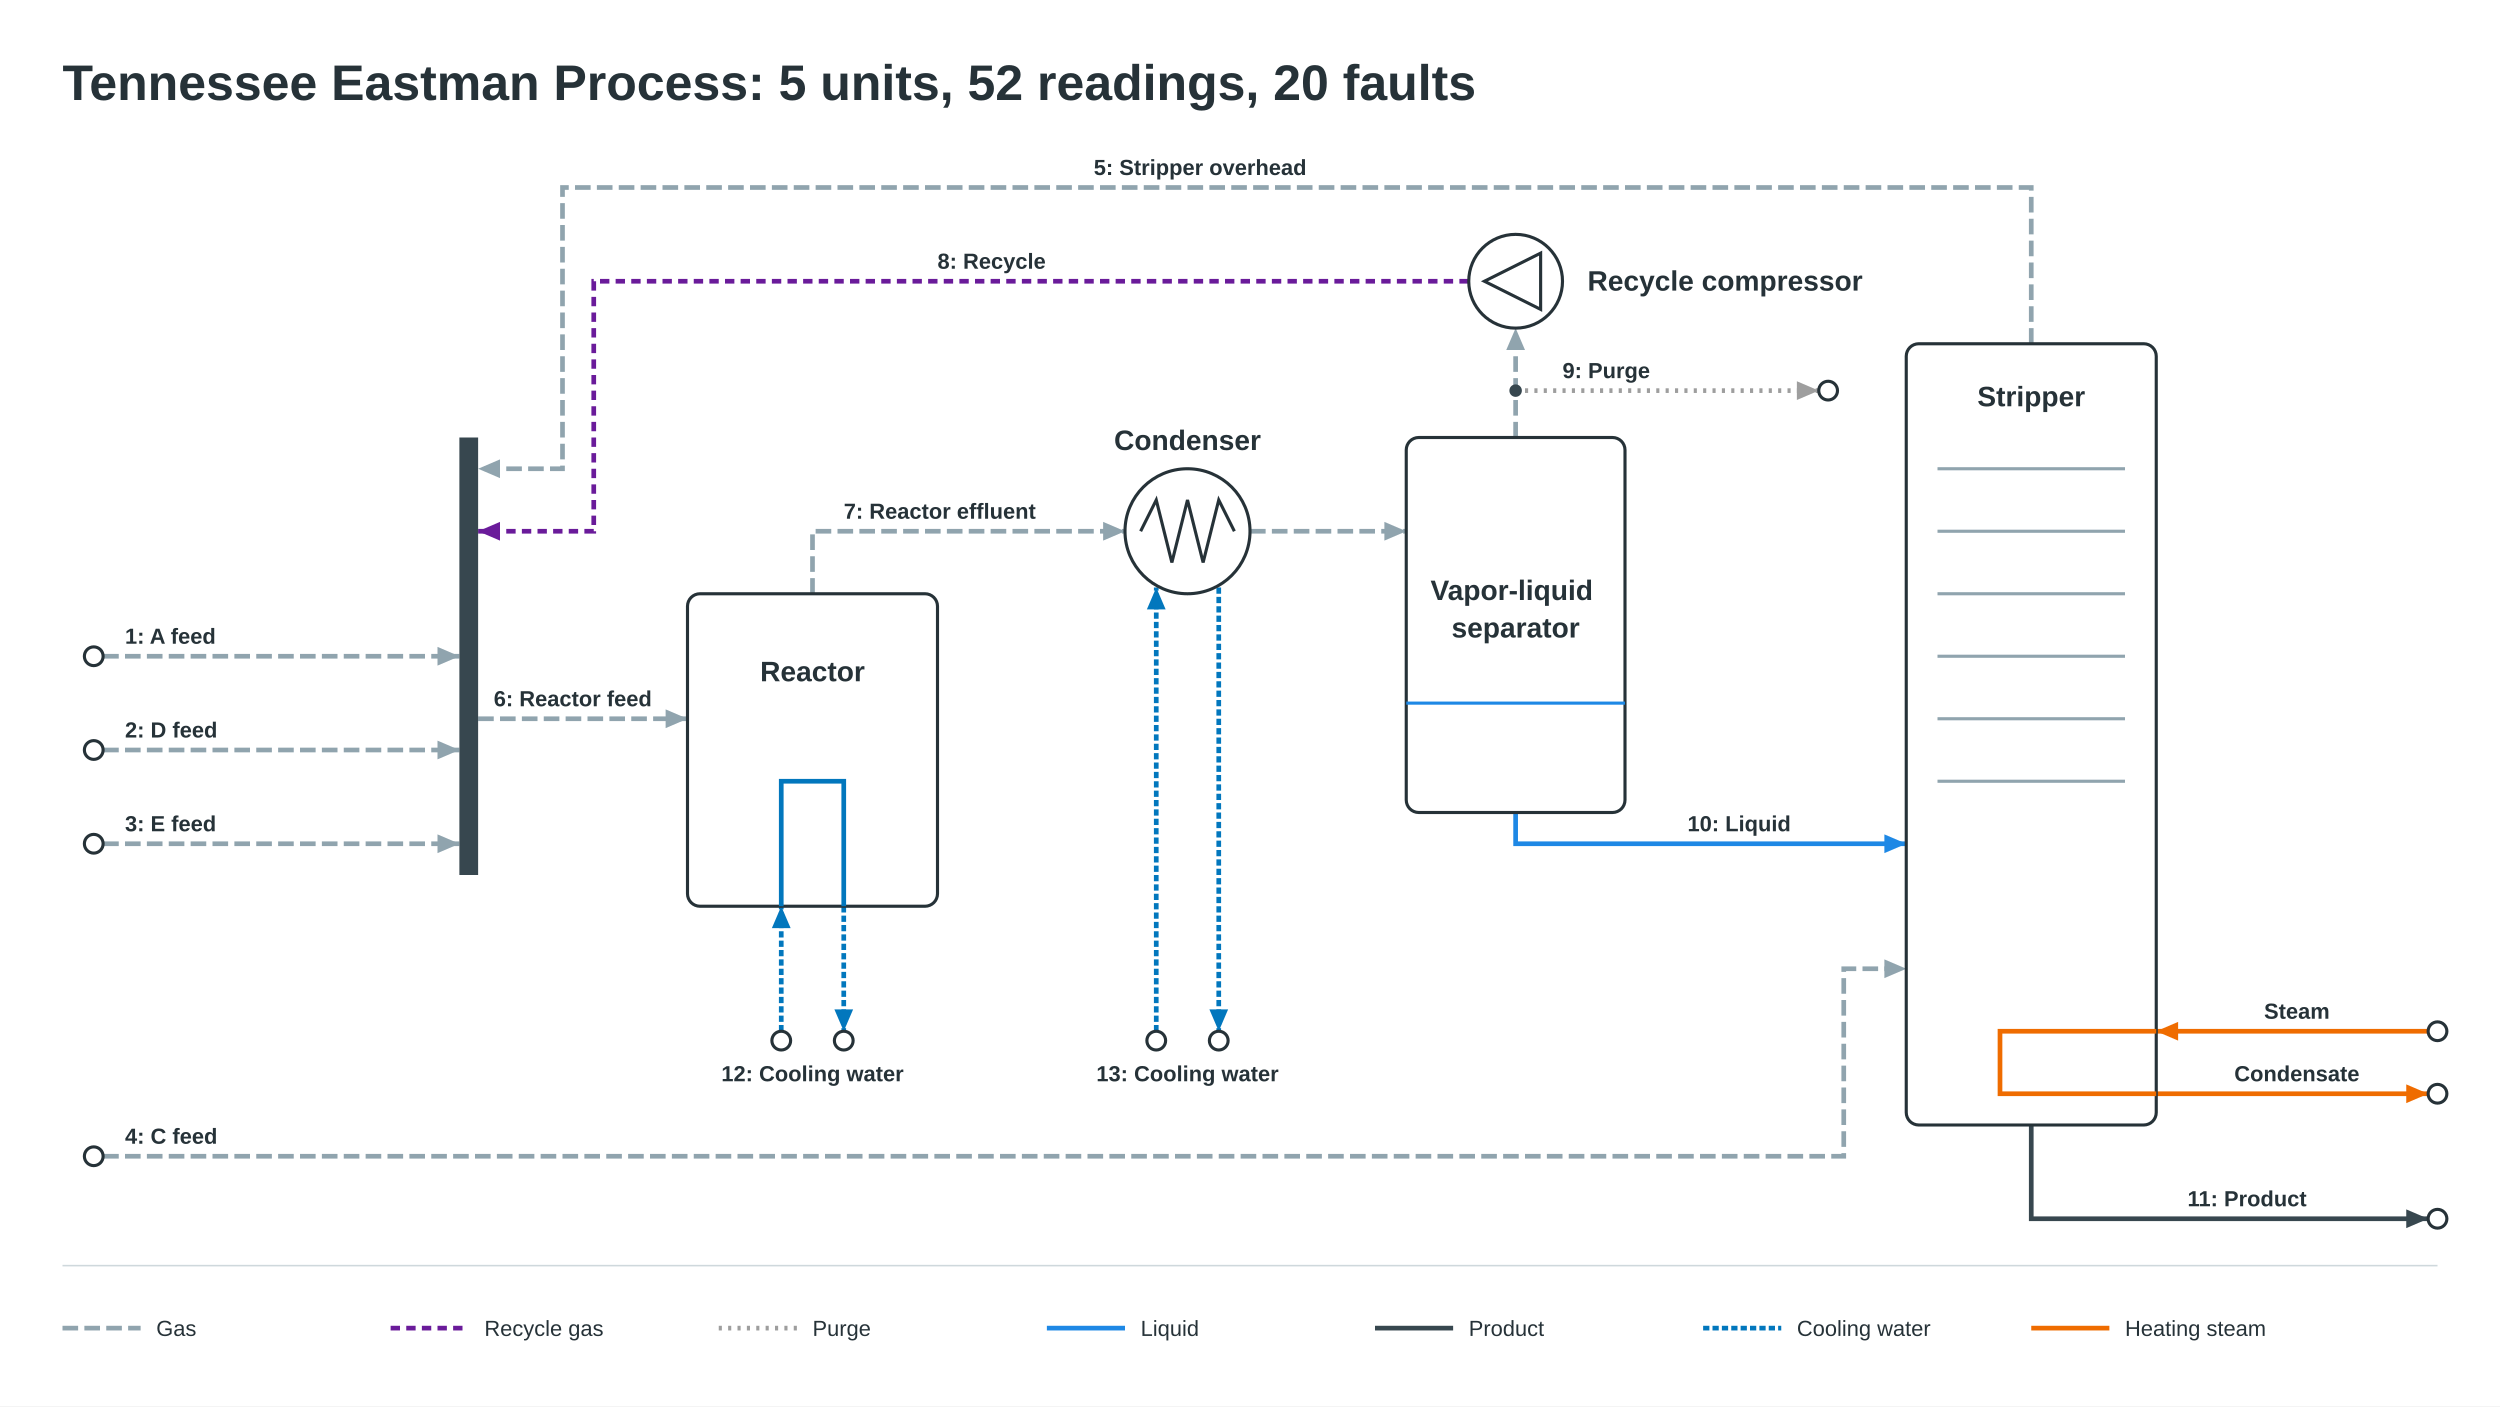
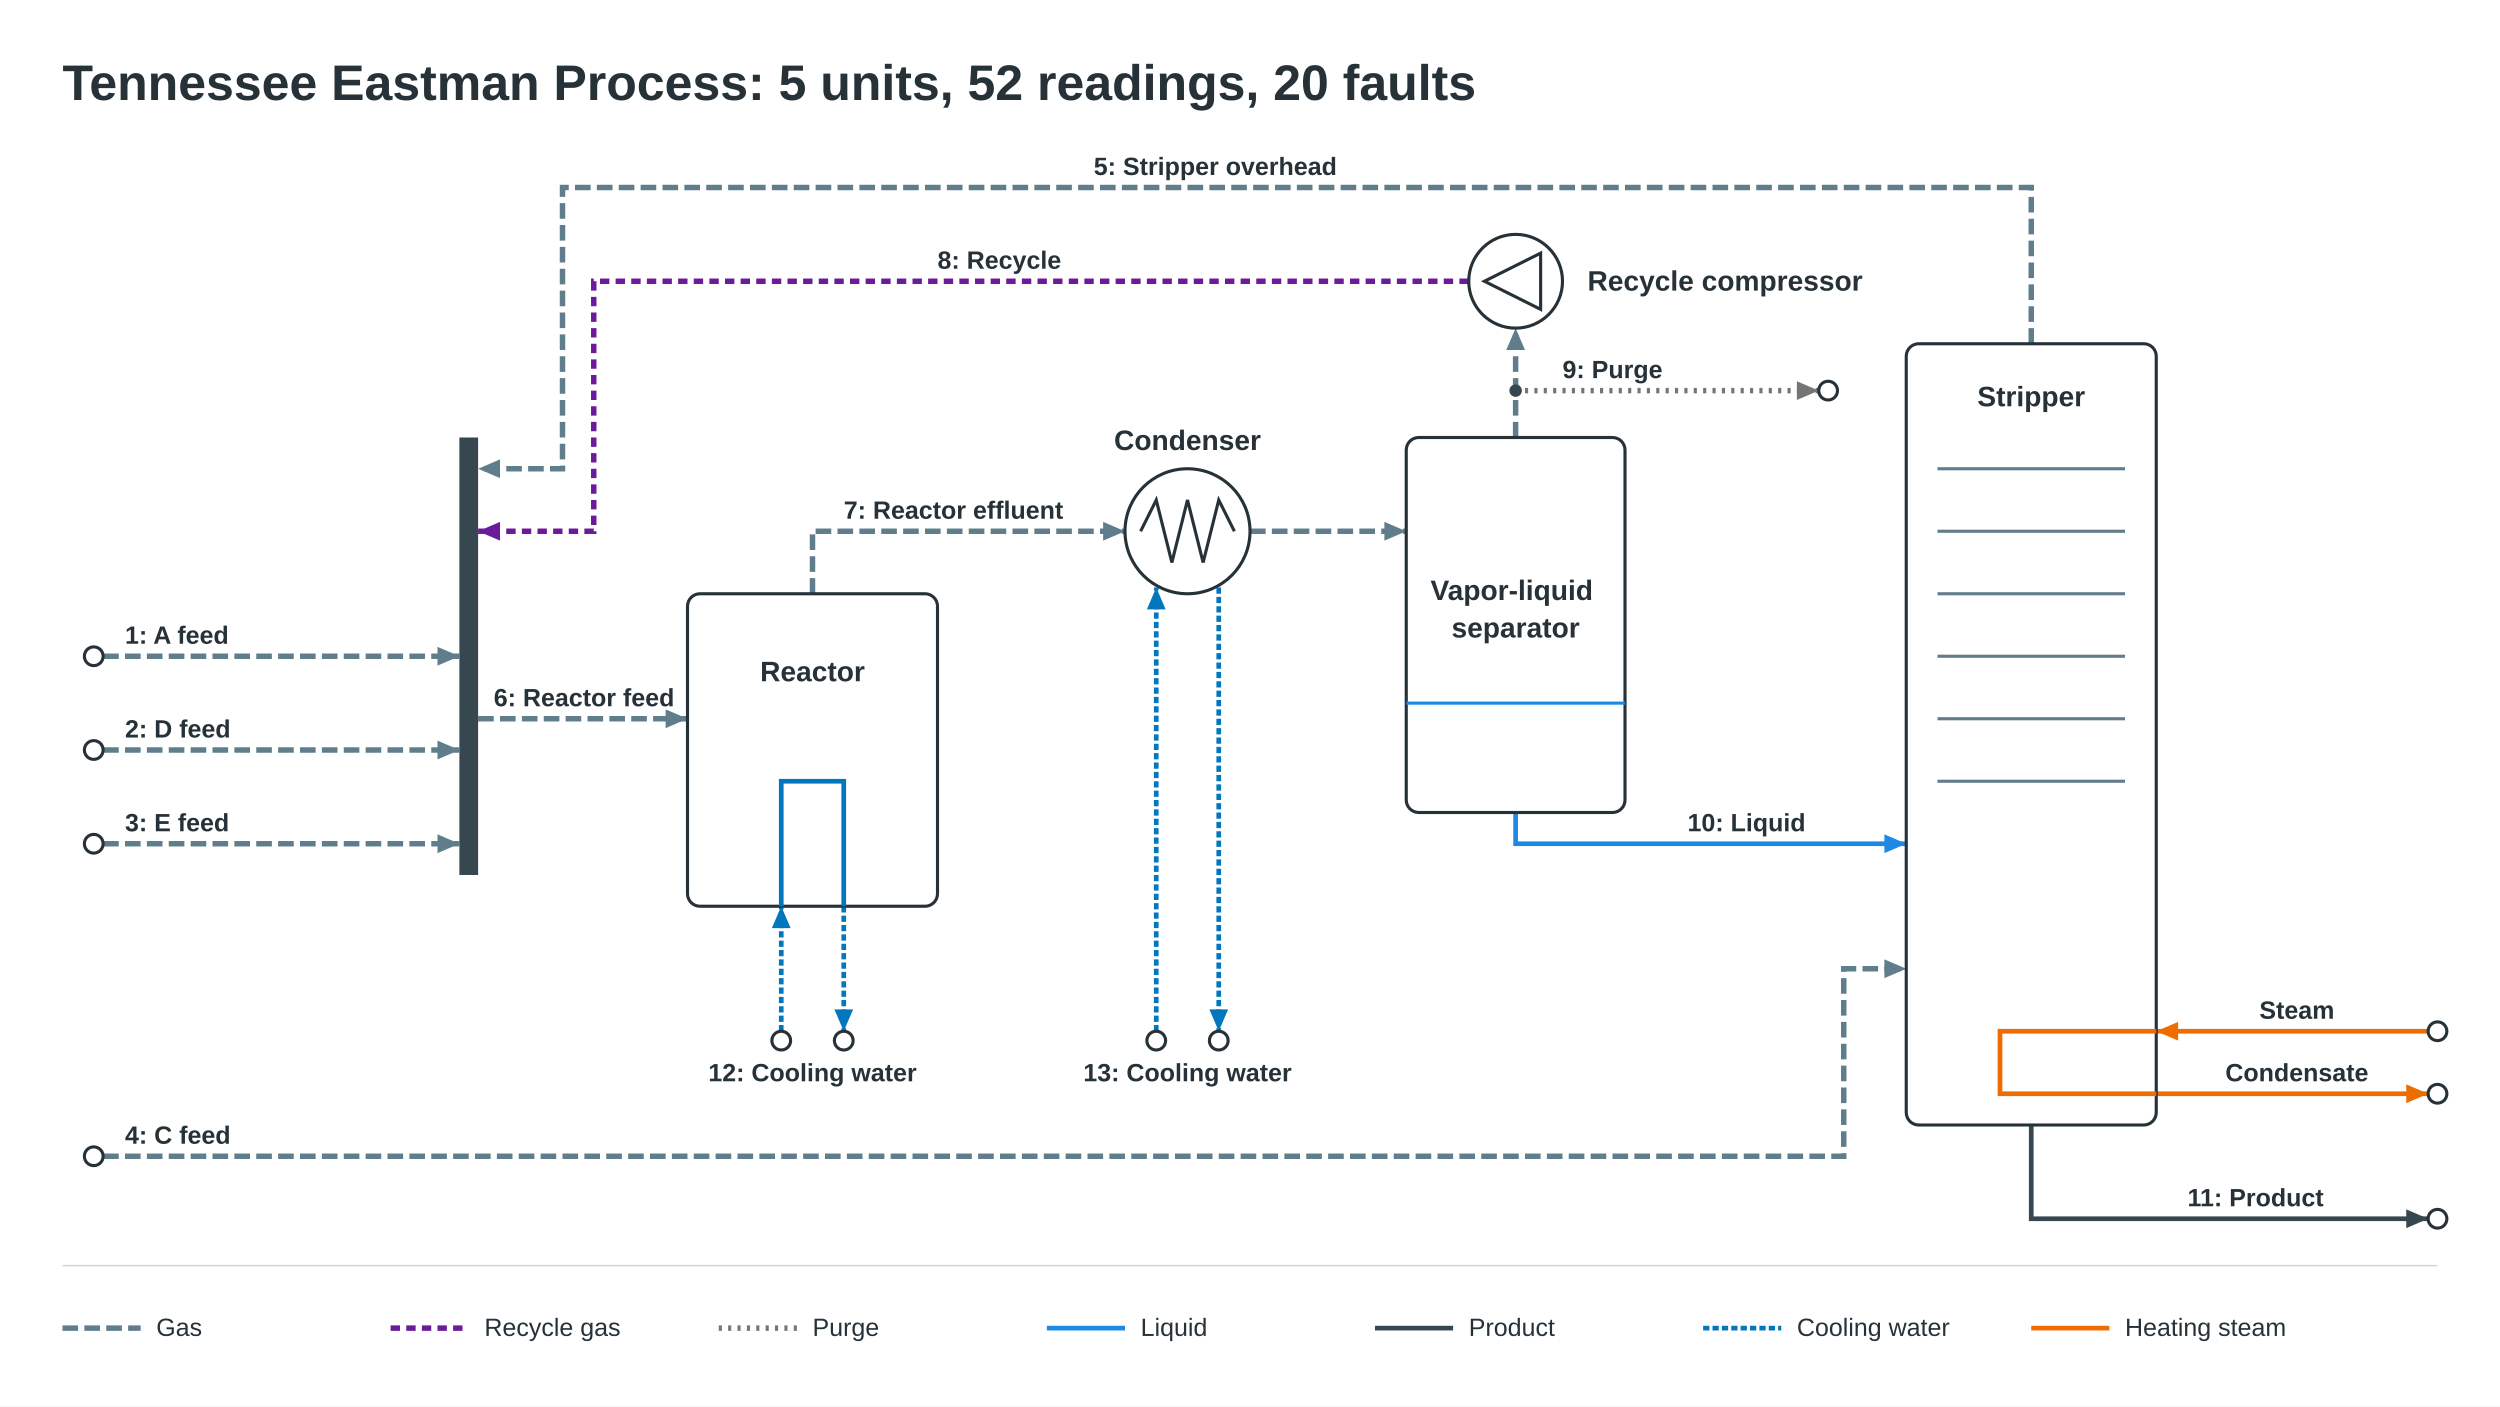
<svg xmlns="http://www.w3.org/2000/svg" viewBox="0 0 1600 900" width="1600" height="900" font-family="Arial, Helvetica, sans-serif">
  <style>
    .stream { fill: none; stroke-width: 3; }
    .legend-line { fill: none; stroke-width: 3; }
-     .stream-gas { stroke: #90A4AE; stroke-dasharray: 10 4; }
+     .stream-gas { stroke: #607D8B; stroke-dasharray: 10 4; stroke-width: 3.5; }
    .stream-process { stroke: #37474F; }
    .stream-liquid { stroke: #1E88E5; }
    .stream-thermal { stroke: #EF6C00; }
-     .stream-recycle { stroke: #6A1B9A; stroke-dasharray: 6 4; }
-     .stream-waste { stroke: #9E9E9E; stroke-dasharray: 2 4; }
+     .stream-recycle { stroke: #6A1B9A; stroke-dasharray: 6 4; stroke-width: 3.5; }
+     .stream-waste { stroke: #757575; stroke-dasharray: 2 4; stroke-width: 3.5; }
    .stream-water { stroke: #0277BD; stroke-dasharray: 4 2; }
    .slabel { fill: #263238; stroke: #FFFFFF; stroke-width: 4; paint-order: stroke; }
  </style>
  <defs>
    <marker id="arrow-gas" viewBox="0 0 14 12" refX="14" refY="6" markerWidth="14" markerHeight="12" markerUnits="userSpaceOnUse" orient="auto">
-       <path d="M0 0 L14 6 L0 12 Z" fill="#90A4AE" />
+       <path d="M0 0 L14 6 L0 12 Z" fill="#607D8B" />
    </marker>
    <marker id="arrow-process" viewBox="0 0 14 12" refX="14" refY="6" markerWidth="14" markerHeight="12" markerUnits="userSpaceOnUse" orient="auto">
      <path d="M0 0 L14 6 L0 12 Z" fill="#37474F" />
    </marker>
    <marker id="arrow-liquid" viewBox="0 0 14 12" refX="14" refY="6" markerWidth="14" markerHeight="12" markerUnits="userSpaceOnUse" orient="auto">
      <path d="M0 0 L14 6 L0 12 Z" fill="#1E88E5" />
    </marker>
    <marker id="arrow-thermal" viewBox="0 0 14 12" refX="14" refY="6" markerWidth="14" markerHeight="12" markerUnits="userSpaceOnUse" orient="auto">
      <path d="M0 0 L14 6 L0 12 Z" fill="#EF6C00" />
    </marker>
    <marker id="arrow-recycle" viewBox="0 0 14 12" refX="14" refY="6" markerWidth="14" markerHeight="12" markerUnits="userSpaceOnUse" orient="auto">
      <path d="M0 0 L14 6 L0 12 Z" fill="#6A1B9A" />
    </marker>
    <marker id="arrow-waste" viewBox="0 0 14 12" refX="14" refY="6" markerWidth="14" markerHeight="12" markerUnits="userSpaceOnUse" orient="auto">
-       <path d="M0 0 L14 6 L0 12 Z" fill="#9E9E9E" />
+       <path d="M0 0 L14 6 L0 12 Z" fill="#757575" />
    </marker>
    <marker id="arrow-water" viewBox="0 0 14 12" refX="14" refY="6" markerWidth="14" markerHeight="12" markerUnits="userSpaceOnUse" orient="auto">
      <path d="M0 0 L14 6 L0 12 Z" fill="#0277BD" />
    </marker>
  </defs>
  <rect id="background" x="0" y="0" width="1600" height="900" fill="#FFFFFF" />
  <g id="layer-streams">
    <path id="stream-1" class="stream stream-gas" data-from="inlet-feed-a" data-to="junction-feed-header" d="M 66 420 H 294" marker-end="url(#arrow-gas)" />
    <path id="stream-2" class="stream stream-gas" data-from="inlet-feed-d" data-to="junction-feed-header" d="M 66 480 H 294" marker-end="url(#arrow-gas)" />
    <path id="stream-3" class="stream stream-gas" data-from="inlet-feed-e" data-to="junction-feed-header" d="M 66 540 H 294" marker-end="url(#arrow-gas)" />
    <path id="stream-4" class="stream stream-gas" data-from="inlet-feed-c" data-to="unit-stripper" d="M 66 740 H 1180 V 620 H 1220" marker-end="url(#arrow-gas)" />
    <path id="stream-5" class="stream stream-gas" data-from="unit-stripper" data-to="junction-feed-header" d="M 1300 220 V 120 H 360 V 300 H 306" marker-end="url(#arrow-gas)" />
    <path id="stream-6" class="stream stream-gas" data-from="junction-feed-header" data-to="unit-reactor" d="M 306 460 H 440" marker-end="url(#arrow-gas)" />
    <path id="stream-7" class="stream stream-gas" data-from="unit-reactor" data-to="unit-condenser" d="M 520 380 V 340 H 720" marker-end="url(#arrow-gas)" />
    <path id="stream-condenser-outlet" class="stream stream-gas" data-from="unit-condenser" data-to="unit-separator" d="M 800 340 H 900" marker-end="url(#arrow-gas)" />
    <path id="stream-separator-vapor" class="stream stream-gas" data-from="unit-separator" data-to="unit-compressor" d="M 970 280 V 210" marker-end="url(#arrow-gas)" />
    <path id="stream-8" class="stream stream-recycle" data-from="unit-compressor" data-to="junction-feed-header" d="M 940 180 H 380 V 340 H 306" marker-end="url(#arrow-recycle)" />
    <path id="stream-9" class="stream stream-waste" data-from="unit-separator" data-to="outlet-purge" d="M 970 250 H 1164" marker-end="url(#arrow-waste)" />
    <circle id="tee-purge" cx="970" cy="250" r="4" fill="#37474F" />
    <path id="stream-10" class="stream stream-liquid" data-from="unit-separator" data-to="unit-stripper" d="M 970 520 V 540 H 1220" marker-end="url(#arrow-liquid)" />
    <path id="stream-11" class="stream stream-process" data-from="unit-stripper" data-to="outlet-product" d="M 1300 720 V 780 H 1554" marker-end="url(#arrow-process)" />
    <path id="stream-12" class="stream stream-water" data-from="inlet-cw-reactor" data-to="unit-reactor" d="M 500 660 V 580" marker-end="url(#arrow-water)" />
    <path id="stream-12-return" class="stream stream-water" data-from="unit-reactor" data-to="outlet-cw-reactor" d="M 540 580 V 660" marker-end="url(#arrow-water)" />
    <path id="stream-13" class="stream stream-water" data-from="inlet-cw-condenser" data-to="unit-condenser" d="M 740 660 V 376" marker-end="url(#arrow-water)" />
    <path id="stream-13-return" class="stream stream-water" data-from="unit-condenser" data-to="outlet-cw-condenser" d="M 780 376 V 660" marker-end="url(#arrow-water)" />
    <path id="stream-steam" class="stream stream-thermal" data-from="inlet-steam" data-to="unit-stripper" d="M 1554 660 H 1380" marker-end="url(#arrow-thermal)" />
    <path id="stream-condensate" class="stream stream-thermal" data-from="unit-stripper" data-to="outlet-condensate" d="M 1380 700 H 1554" marker-end="url(#arrow-thermal)" />
  </g>
  <g id="layer-units">
    <g id="unit-reactor" class="unit" data-name="Reactor">
      <rect x="440" y="380" width="160" height="200" rx="8" fill="#FFFFFF" stroke="#263238" stroke-width="2" />
      <path d="M 500 580 V 500 H 540 V 580" fill="none" stroke="#0277BD" stroke-width="3" />
      <text x="520" y="436" font-size="18" font-weight="700" text-anchor="middle" fill="#263238">Reactor</text>
    </g>
    <g id="unit-condenser" class="unit" data-name="Condenser">
      <circle cx="760" cy="340" r="40" fill="#FFFFFF" stroke="#263238" stroke-width="2" />
      <path d="M 730 340 L 740 320 L 750 360 L 760 320 L 770 360 L 780 320 L 790 340" fill="none" stroke="#263238" stroke-width="2" />
      <text x="760" y="288" font-size="18" font-weight="700" text-anchor="middle" fill="#263238">Condenser</text>
    </g>
    <g id="unit-separator" class="unit" data-name="Vapor-liquid separator">
      <rect x="900" y="280" width="140" height="240" rx="8" fill="#FFFFFF" stroke="#263238" stroke-width="2" />
      <path d="M 900 450 H 1040" fill="none" stroke="#1E88E5" stroke-width="2" />
      <text x="970" y="384" font-size="18" font-weight="700" text-anchor="middle" fill="#263238">
        <tspan x="970" dy="0">Vapor-liquid</tspan>
        <tspan x="970" dy="24">separator</tspan>
      </text>
    </g>
    <g id="unit-compressor" class="unit" data-name="Recycle compressor">
      <circle cx="970" cy="180" r="30" fill="#FFFFFF" stroke="#263238" stroke-width="2" />
      <polygon points="950,180 986,162 986,198" fill="#FFFFFF" stroke="#263238" stroke-width="2" />
      <text x="1016" y="186" font-size="18" font-weight="700" text-anchor="start" fill="#263238">Recycle compressor</text>
    </g>
    <g id="unit-stripper" class="unit" data-name="Stripper">
      <rect x="1220" y="220" width="160" height="500" rx="8" fill="#FFFFFF" stroke="#263238" stroke-width="2" />
-       <path d="M 1240 300 H 1360 M 1240 340 H 1360 M 1240 380 H 1360 M 1240 420 H 1360 M 1240 460 H 1360 M 1240 500 H 1360" fill="none" stroke="#90A4AE" stroke-width="2" />
+       <path d="M 1240 300 H 1360 M 1240 340 H 1360 M 1240 380 H 1360 M 1240 420 H 1360 M 1240 460 H 1360 M 1240 500 H 1360" fill="none" stroke="#607D8B" stroke-width="2" />
      <path d="M 1380 660 H 1280 V 700 H 1380" fill="none" stroke="#EF6C00" stroke-width="3" />
      <text x="1300" y="260" font-size="18" font-weight="700" text-anchor="middle" fill="#263238">Stripper</text>
    </g>
    <g id="junction-feed-header" class="junction" data-name="Reactor feed header">
      <rect x="294" y="280" width="12" height="280" fill="#37474F" />
    </g>
    <g id="inlet-feed-a" class="boundary">
      <circle cx="60" cy="420" r="6" fill="#FFFFFF" stroke="#263238" stroke-width="2" />
    </g>
    <g id="inlet-feed-d" class="boundary">
      <circle cx="60" cy="480" r="6" fill="#FFFFFF" stroke="#263238" stroke-width="2" />
    </g>
    <g id="inlet-feed-e" class="boundary">
      <circle cx="60" cy="540" r="6" fill="#FFFFFF" stroke="#263238" stroke-width="2" />
    </g>
    <g id="inlet-feed-c" class="boundary">
      <circle cx="60" cy="740" r="6" fill="#FFFFFF" stroke="#263238" stroke-width="2" />
    </g>
    <g id="outlet-purge" class="boundary">
      <circle cx="1170" cy="250" r="6" fill="#FFFFFF" stroke="#263238" stroke-width="2" />
    </g>
    <g id="outlet-product" class="boundary">
      <circle cx="1560" cy="780" r="6" fill="#FFFFFF" stroke="#263238" stroke-width="2" />
    </g>
    <g id="inlet-cw-reactor" class="boundary">
      <circle cx="500" cy="666" r="6" fill="#FFFFFF" stroke="#263238" stroke-width="2" />
    </g>
    <g id="outlet-cw-reactor" class="boundary">
      <circle cx="540" cy="666" r="6" fill="#FFFFFF" stroke="#263238" stroke-width="2" />
    </g>
    <g id="inlet-cw-condenser" class="boundary">
      <circle cx="740" cy="666" r="6" fill="#FFFFFF" stroke="#263238" stroke-width="2" />
    </g>
    <g id="outlet-cw-condenser" class="boundary">
      <circle cx="780" cy="666" r="6" fill="#FFFFFF" stroke="#263238" stroke-width="2" />
    </g>
    <g id="inlet-steam" class="boundary">
      <circle cx="1560" cy="660" r="6" fill="#FFFFFF" stroke="#263238" stroke-width="2" />
    </g>
    <g id="outlet-condensate" class="boundary">
      <circle cx="1560" cy="700" r="6" fill="#FFFFFF" stroke="#263238" stroke-width="2" />
    </g>
  </g>
-   <g id="layer-labels" font-size="14" font-weight="700">
-     <text id="label-stream-1" class="slabel" x="80" y="412" font-size="14">1: A feed</text>
-     <text id="label-stream-2" class="slabel" x="80" y="472" font-size="14">2: D feed</text>
-     <text id="label-stream-3" class="slabel" x="80" y="532" font-size="14">3: E feed</text>
-     <text id="label-stream-4" class="slabel" x="80" y="732" font-size="14">4: C feed</text>
-     <text id="label-stream-5" class="slabel" x="700" y="112" font-size="14">5: Stripper overhead</text>
-     <text id="label-stream-6" class="slabel" x="316" y="452" font-size="14">6: Reactor feed</text>
-     <text id="label-stream-7" class="slabel" x="540" y="332" font-size="14">7: Reactor effluent</text>
-     <text id="label-stream-8" class="slabel" x="600" y="172" font-size="14">8: Recycle</text>
-     <text id="label-stream-9" class="slabel" x="1000" y="242" font-size="14">9: Purge</text>
-     <text id="label-stream-10" class="slabel" x="1080" y="532" font-size="14">10: Liquid</text>
-     <text id="label-stream-11" class="slabel" x="1400" y="772" font-size="14">11: Product</text>
-     <text id="label-stream-12" class="slabel" x="520" y="692" text-anchor="middle" font-size="14">12: Cooling water</text>
-     <text id="label-stream-13" class="slabel" x="760" y="692" text-anchor="middle" font-size="14">13: Cooling water</text>
-     <text id="label-stream-steam" class="slabel" x="1470" y="652" text-anchor="middle" font-size="14">Steam</text>
-     <text id="label-stream-condensate" class="slabel" x="1470" y="692" text-anchor="middle" font-size="14">Condensate</text>
+   <g id="layer-labels" font-size="16" font-weight="700">
+     <text id="label-stream-1" class="slabel" x="80" y="412" font-size="16">1: A feed</text>
+     <text id="label-stream-2" class="slabel" x="80" y="472" font-size="16">2: D feed</text>
+     <text id="label-stream-3" class="slabel" x="80" y="532" font-size="16">3: E feed</text>
+     <text id="label-stream-4" class="slabel" x="80" y="732" font-size="16">4: C feed</text>
+     <text id="label-stream-5" class="slabel" x="700" y="112" font-size="16">5: Stripper overhead</text>
+     <text id="label-stream-6" class="slabel" x="316" y="452" font-size="16">6: Reactor feed</text>
+     <text id="label-stream-7" class="slabel" x="540" y="332" font-size="16">7: Reactor effluent</text>
+     <text id="label-stream-8" class="slabel" x="600" y="172" font-size="16">8: Recycle</text>
+     <text id="label-stream-9" class="slabel" x="1000" y="242" font-size="16">9: Purge</text>
+     <text id="label-stream-10" class="slabel" x="1080" y="532" font-size="16">10: Liquid</text>
+     <text id="label-stream-11" class="slabel" x="1400" y="772" font-size="16">11: Product</text>
+     <text id="label-stream-12" class="slabel" x="520" y="692" text-anchor="middle" font-size="16">12: Cooling water</text>
+     <text id="label-stream-13" class="slabel" x="760" y="692" text-anchor="middle" font-size="16">13: Cooling water</text>
+     <text id="label-stream-steam" class="slabel" x="1470" y="652" text-anchor="middle" font-size="16">Steam</text>
+     <text id="label-stream-condensate" class="slabel" x="1470" y="692" text-anchor="middle" font-size="16">Condensate</text>
  </g>
-   <g id="legend" font-size="14" fill="#263238">
+   <g id="legend" font-size="16" fill="#263238">
    <line x1="40" y1="810" x2="1560" y2="810" stroke="#CFD8DC" stroke-width="1" />
    <path class="legend-line stream-gas" d="M 40 850 H 90" />
-     <text x="100" y="855" font-size="14">Gas</text>
+     <text x="100" y="855" font-size="16">Gas</text>
    <path class="legend-line stream-recycle" d="M 250 850 H 300" />
-     <text x="310" y="855" font-size="14">Recycle gas</text>
+     <text x="310" y="855" font-size="16">Recycle gas</text>
    <path class="legend-line stream-waste" d="M 460 850 H 510" />
-     <text x="520" y="855" font-size="14">Purge</text>
+     <text x="520" y="855" font-size="16">Purge</text>
    <path class="legend-line stream-liquid" d="M 670 850 H 720" />
-     <text x="730" y="855" font-size="14">Liquid</text>
+     <text x="730" y="855" font-size="16">Liquid</text>
    <path class="legend-line stream-process" d="M 880 850 H 930" />
-     <text x="940" y="855" font-size="14">Product</text>
+     <text x="940" y="855" font-size="16">Product</text>
    <path class="legend-line stream-water" d="M 1090 850 H 1140" />
-     <text x="1150" y="855" font-size="14">Cooling water</text>
+     <text x="1150" y="855" font-size="16">Cooling water</text>
    <path class="legend-line stream-thermal" d="M 1300 850 H 1350" />
-     <text x="1360" y="855" font-size="14">Heating steam</text>
+     <text x="1360" y="855" font-size="16">Heating steam</text>
  </g>
  <text id="title" x="40" y="64" font-size="32" font-weight="700" fill="#263238">Tennessee Eastman Process: 5 units, 52 readings, 20 faults</text>
</svg>
